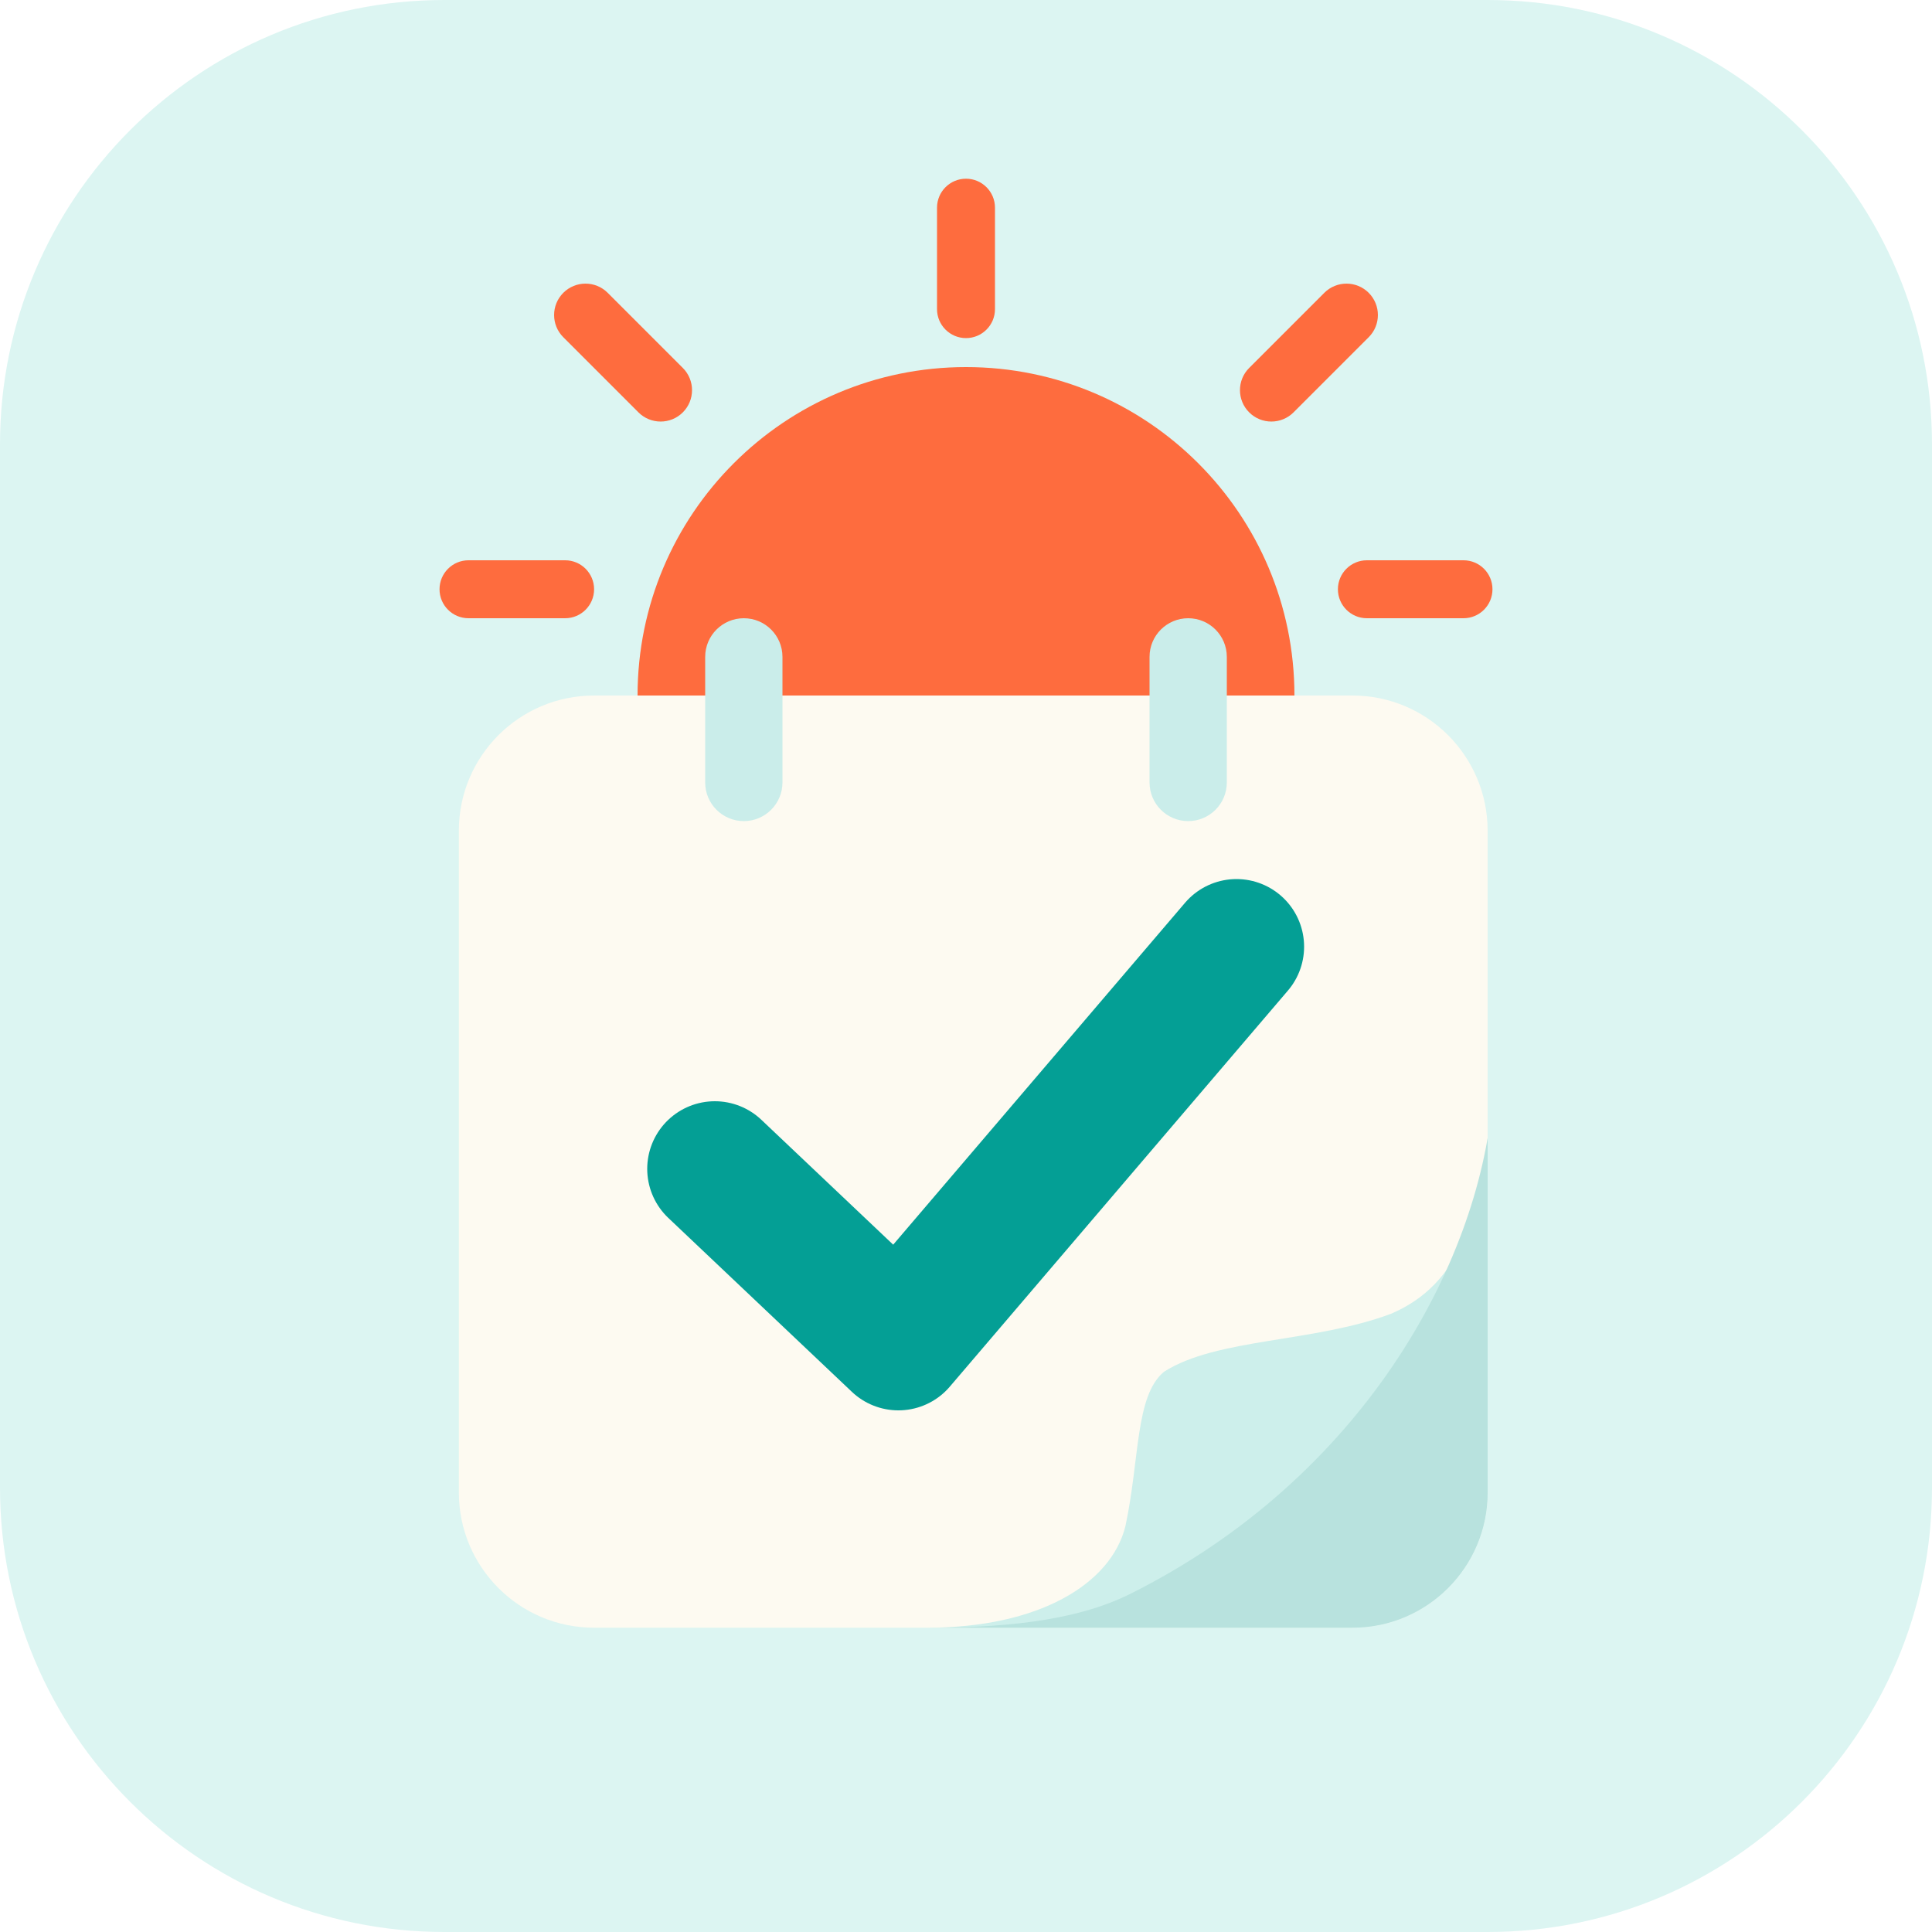
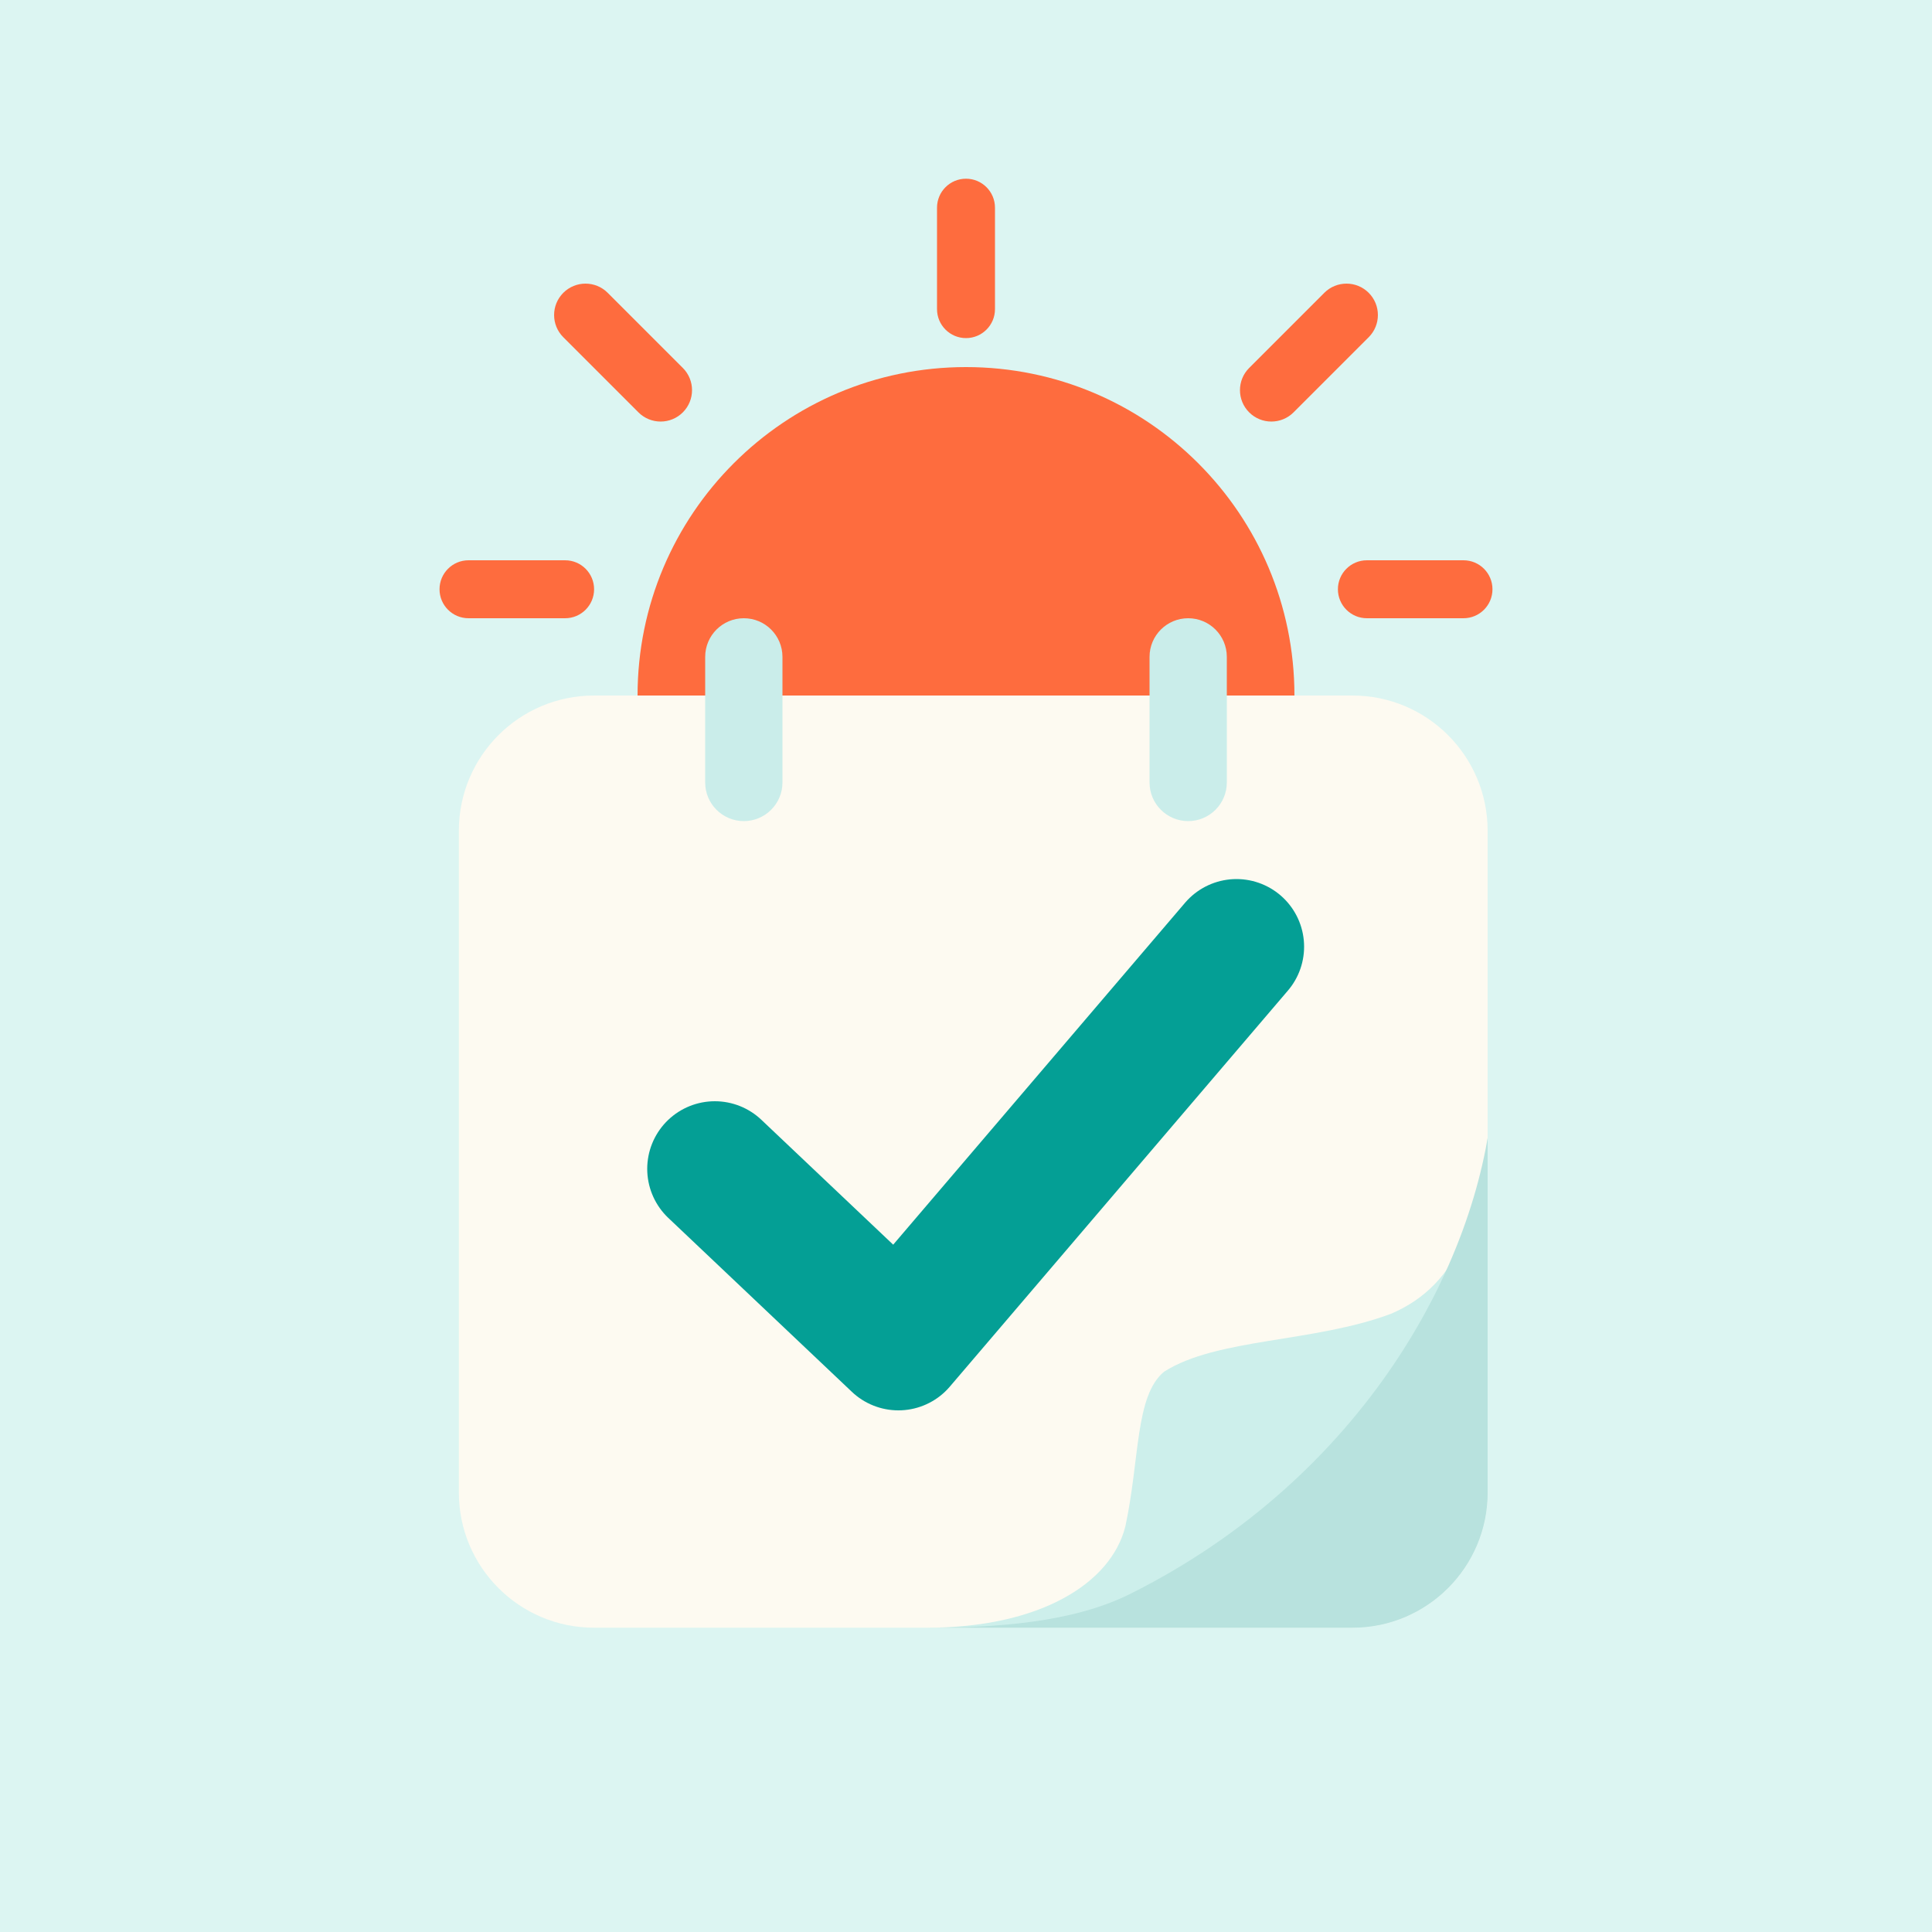
<svg xmlns="http://www.w3.org/2000/svg" viewBox="0 0 400 400">
  <defs>
-     <clipPath id="cal-clip-fav">
+     <clipPath id="cal-clip">
      <path d="M 123 144 H 280 A 28 28 0 0 1 308 172 V 309 A 28 28 0 0 1 280 337 H 123 A 28 28 0 0 1 95 309 V 172 A 28 28 0 0 1 123 144 Z" />
    </clipPath>
  </defs>
-   <rect x="0" y="0" width="400" height="400" rx="92" fill="#DCF5F2" />
+   <rect x="0" y="0" width="400" height="400" fill="#DCF5F2" />
  <g class="sun">
    <g class="rays" fill="#FE6C3E">
      <rect class="ray" x="194" y="37" width="12" height="33" rx="6" />
      <g transform="rotate(45 129 73)">
        <rect class="ray" x="111.5" y="66.5" width="35" height="13" rx="6.5" />
      </g>
      <g transform="rotate(-45 271 73)">
        <rect class="ray" x="253.5" y="66.5" width="35" height="13" rx="6.5" />
      </g>
      <rect class="ray" x="91" y="116" width="32" height="12" rx="6" />
      <rect class="ray" x="277" y="116" width="32" height="12" rx="6" />
    </g>
    <path class="dome" d="M 132 144 A 68 68 0 0 1 268 144 Z" fill="#FE6C3E" />
  </g>
  <g class="calendar">
    <path class="cal-body" d="M 123 144 H 280 A 28 28 0 0 1 308 172 V 309 A 28 28 0 0 1 280 337 H 123 A 28 28 0 0 1 95 309 V 172 A 28 28 0 0 1 123 144 Z" fill="#FDFAF1" />
-     <g class="curl" clip-path="url(#cal-clip-fav)">
+     <g class="curl" clip-path="url(#cal-clip)">
      <path class="curl-flap" d="M 332 215 L 309 221 C 308 252 302 266 288 272 C 272 278 252 277 241 284 C 235 289 236 302 233 316 C 230 328 215 337 192 337 L 192 362 L 332 362 Z" fill="#CDEFEB">
-     
-     </path>
+             </path>
      <path class="curl-back" d="M 332 222 L 309 228 C 306 262 282 306 234 330 C 222 336 206 337 192 337 L 192 362 L 332 362 Z" fill="#B8E2DE">
-     
-     </path>
+             </path>
    </g>
  </g>
  <g class="rings" fill="#CAEDEA">
    <rect x="146" y="128" width="16" height="42" rx="8" />
    <rect x="238" y="128" width="16" height="42" rx="8" />
  </g>
  <path class="check" d="M 148 242 L 186 278 L 256 196" fill="none" stroke="#049F95" stroke-width="28" stroke-linecap="round" stroke-linejoin="round" pathLength="1" />
</svg>
